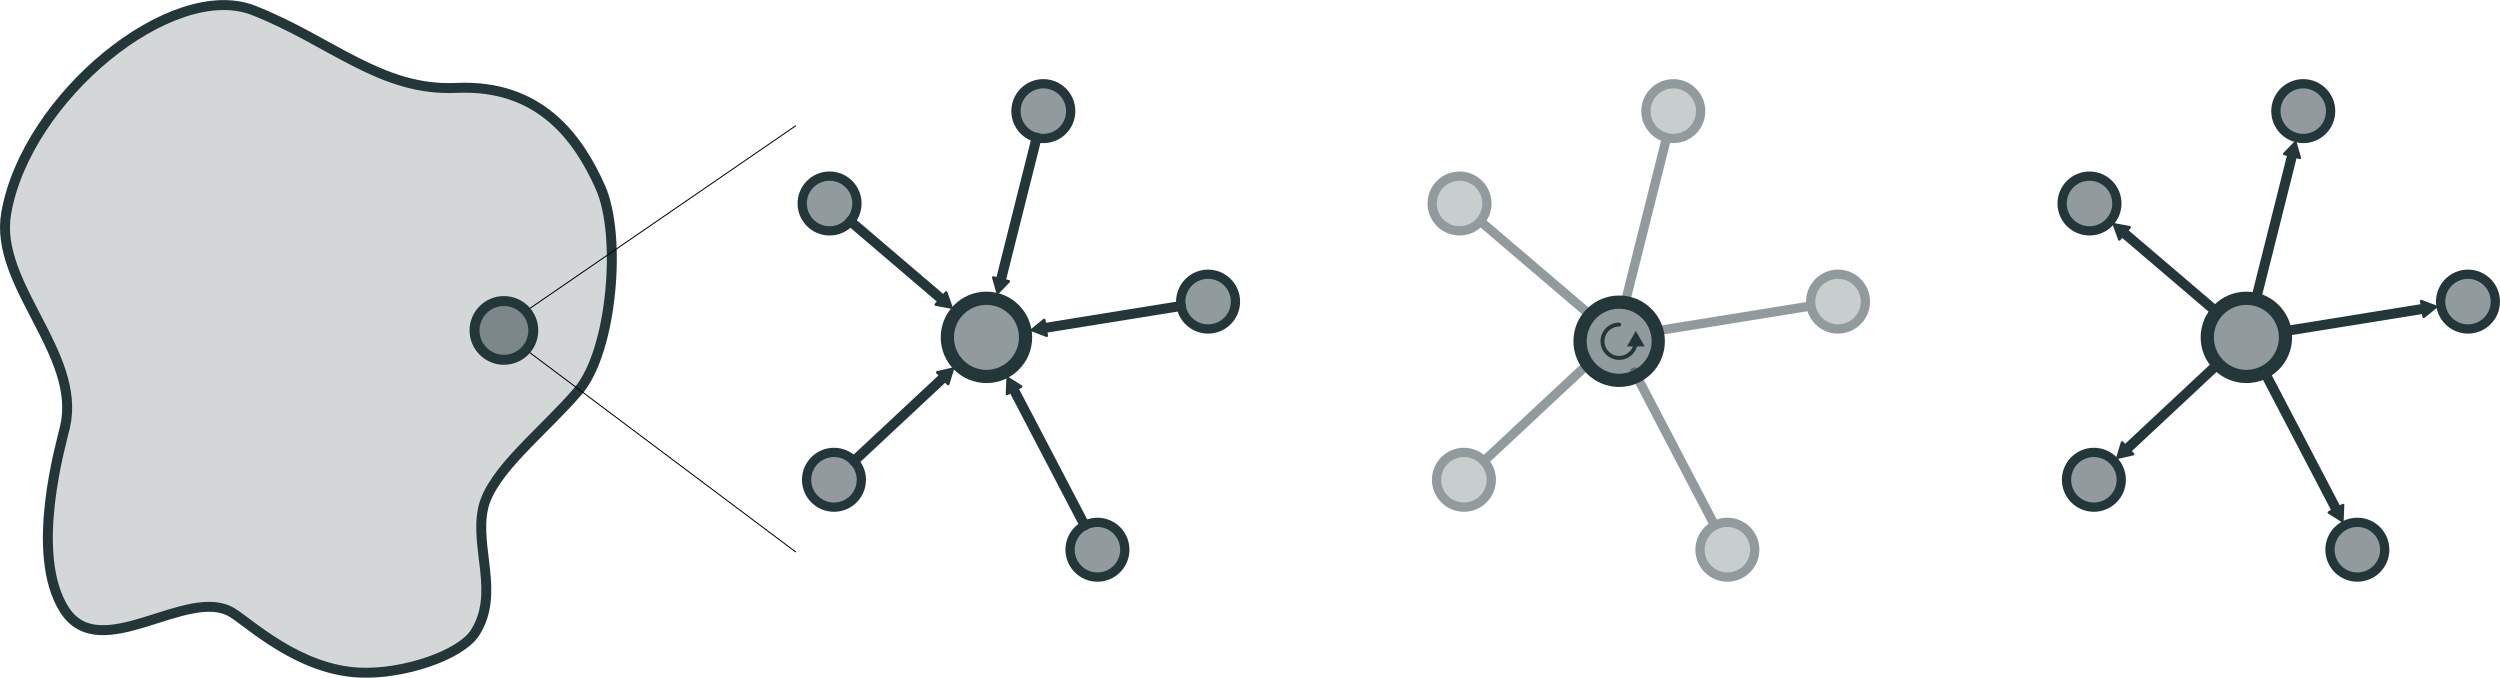
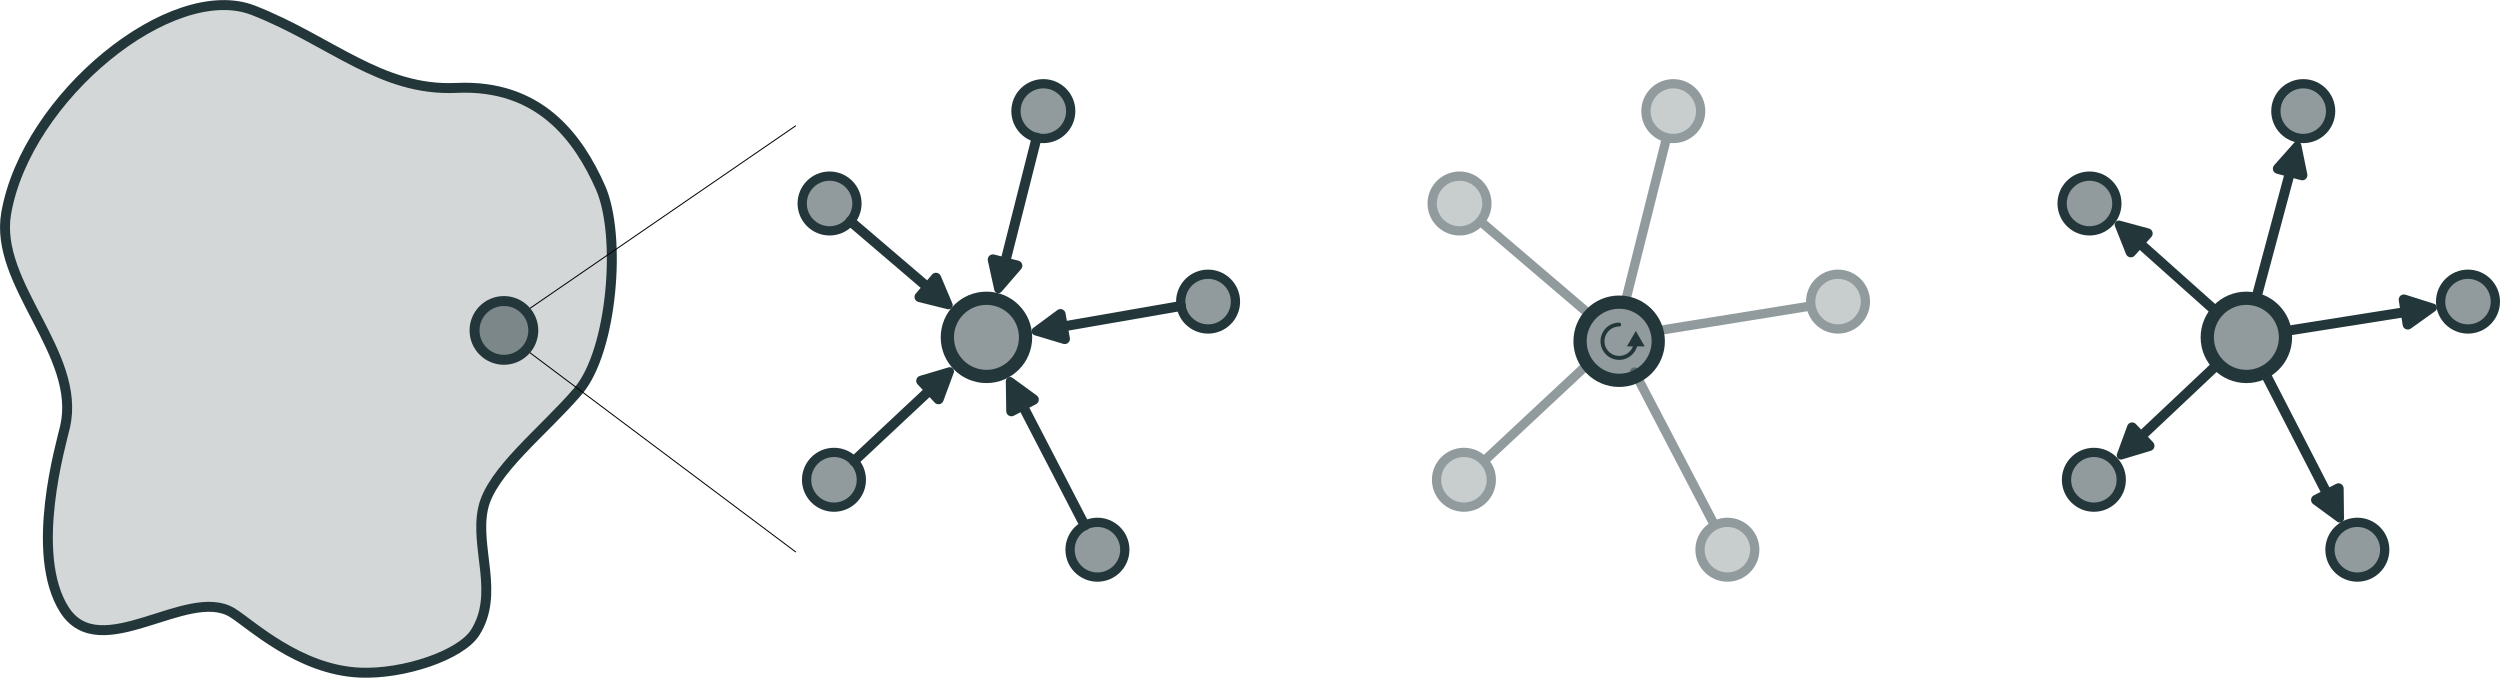
<svg xmlns="http://www.w3.org/2000/svg" width="251.261mm" height="68.115mm" viewBox="0 0 251.261 68.115" version="1.1" id="svg1">
  <defs id="defs1">
+     <marker style="overflow:visible" id="RoundedArrow" refX="0" refY="0" orient="auto-start-reverse" markerWidth="0.6" markerHeight="0.6" viewBox="0 0 1 1" preserveAspectRatio="xMidYMid">
+       <path transform="scale(0.7)" d="m -0.211,-4.106 6.422,3.211 a 1,1 90 0 1 0,1.789 L -0.211,4.106 A 1.236,1.236 31.717 0 1 -2,3 v -6 a 1.236,1.236 148.283 0 1 1.789,-1.106 z" style="fill:context-stroke;fill-rule:evenodd;stroke:none" id="path11" />
+     </marker>
    <linearGradient id="swatch3">
      <stop style="stop-color:#23373b;stop-opacity:1;" offset="0" id="stop3" />
    </linearGradient>
  </defs>
  <g id="layer1" transform="translate(-9.74903,-15.34056)">
    <path style="fill:#23373b;fill-opacity:0.2;stroke:#23373b;stroke-width:1;stroke-linecap:round;stroke-linejoin:round;stroke-dasharray:none;stroke-opacity:1" d="m 35.226,16.383 c 7.762,3.048 12.794,8.147 20.387,7.793 8.323,-0.388 12.23,4.938 14.481,9.994 2.151,4.832 1.207,16.44 -2.242,20.478 -3.448,4.038 -8.758,8.067 -9.555,11.809 -0.849,3.983 1.695,8.553 -0.801,12.468 -1.432,2.246 -7.121,4.204 -11.563,4.018 C 39.765,82.686 34.881,77.998 33.08,76.908 28.574,74.178 19.817,82.274 16.221,76.619 12.625,70.964 15.933,59.8 16.29,58.227 17.962,50.874 9.134,43.912 10.37,36.782 12.395,25.094 27.03,13.164 35.226,16.383 Z" id="path2" />
    <path style="opacity:1;fill:none;fill-opacity:0.2;stroke:#000000;stroke-width:0.1;stroke-linecap:round;stroke-linejoin:round;stroke-dasharray:none;stroke-opacity:1" d="M 62.615,46.602 89.706,27.991" id="path4" />
    <path style="opacity:1;fill:none;fill-opacity:0.2;stroke:#000000;stroke-width:0.1;stroke-linecap:round;stroke-linejoin:round;stroke-dasharray:none;stroke-opacity:1" d="M 62.615,50.495 89.706,70.804" id="path5" />
    <circle style="fill:#23373b;fill-opacity:0.499;stroke:#23373b;stroke-width:1;stroke-linecap:round;stroke-linejoin:round;stroke-dasharray:none;stroke-opacity:1" id="path3" cx="60.395" cy="48.549" r="2.953" />
    <g id="g13" transform="matrix(1.331,0,0,1.331,-43.99052,-15.37142)">
      <circle style="fill:#23373b;fill-opacity:0.499;stroke:#23373b;stroke-width:1;stroke-linecap:round;stroke-linejoin:round;stroke-dasharray:none;stroke-opacity:1" id="path3-5" cx="114.863" cy="48.549" r="2.953" />
      <circle style="fill:#23373b;fill-opacity:0.499;stroke:#23373b;stroke-width:0.7;stroke-linecap:round;stroke-linejoin:round;stroke-dasharray:none;stroke-opacity:1" id="path3-5-2" cx="103.017" cy="38.44" r="2.067" />
      <circle style="fill:#23373b;fill-opacity:0.499;stroke:#23373b;stroke-width:0.7;stroke-linecap:round;stroke-linejoin:round;stroke-dasharray:none;stroke-opacity:1" id="path3-5-2-7" cx="119.158" cy="31.465" r="2.067" />
      <circle style="fill:#23373b;fill-opacity:0.499;stroke:#23373b;stroke-width:0.7;stroke-linecap:round;stroke-linejoin:round;stroke-dasharray:none;stroke-opacity:1" id="path3-5-2-7-6" cx="131.598" cy="45.849" r="2.067" />
      <circle style="fill:#23373b;fill-opacity:0.499;stroke:#23373b;stroke-width:0.7;stroke-linecap:round;stroke-linejoin:round;stroke-dasharray:none;stroke-opacity:1" id="path3-5-2-7-6-6" cx="123.243" cy="64.583" r="2.067" />
      <circle style="fill:#23373b;fill-opacity:0.499;stroke:#23373b;stroke-width:0.7;stroke-linecap:round;stroke-linejoin:round;stroke-dasharray:none;stroke-opacity:1" id="path3-5-2-7-6-6-9" cx="103.349" cy="59.303" r="2.067" />
-       <path style="opacity:1;fill:none;fill-opacity:0.2;stroke:#23373b;stroke-width:0.751;stroke-linecap:round;stroke-linejoin:round;stroke-dasharray:none;stroke-opacity:1" d="m 104.589,39.782 7.101,6.059" id="path6" />
-       <path style="opacity:1;fill:none;fill-opacity:0.2;stroke:#23373b;stroke-width:0.751;stroke-linecap:round;stroke-linejoin:round;stroke-dasharray:none;stroke-opacity:1" d="m 118.654,33.47 -2.776,11.041" id="path7" />
-       <path style="opacity:1;fill:none;fill-opacity:0.2;stroke:#23373b;stroke-width:0.751;stroke-linecap:round;stroke-linejoin:round;stroke-dasharray:none;stroke-opacity:1" d="m 129.557,46.178 -10.581,1.707" id="path8" />
-       <path style="opacity:1;fill:none;fill-opacity:0.2;stroke:#23373b;stroke-width:0.751;stroke-linecap:round;stroke-linejoin:round;stroke-dasharray:none;stroke-opacity:1" d="M 122.286,62.751 116.789,52.234" id="path9" />
-       <path style="opacity:1;fill:none;fill-opacity:0.2;stroke:#23373b;stroke-width:0.751;stroke-linecap:round;stroke-linejoin:round;stroke-dasharray:none;stroke-opacity:1" d="m 104.859,57.892 6.955,-6.496" id="path10" />
-       <path style="opacity:1;fill:#23373b;fill-opacity:1;stroke:#23373b;stroke-width:0.2;stroke-linecap:round;stroke-linejoin:round;stroke-dasharray:none;stroke-opacity:1" id="path11" d="m 116.468,51.62 1.013,0.643 -1.064,0.556 z" />
-       <path style="fill:#23373b;fill-opacity:1;stroke:#23373b;stroke-width:0.2;stroke-linecap:round;stroke-linejoin:round;stroke-dasharray:none;stroke-opacity:1" id="path11-2" d="m 116.468,51.62 1.013,0.643 -1.064,0.556 z" transform="rotate(168.4285,118.1027,50.1704)" />
-       <path style="fill:#23373b;fill-opacity:1;stroke:#23373b;stroke-width:0.2;stroke-linecap:round;stroke-linejoin:round;stroke-dasharray:none;stroke-opacity:1" id="path11-2-7" d="m 116.468,51.62 1.013,0.643 -1.064,0.556 z" transform="rotate(-138.2938,114.8629,48.54596)" />
-       <path style="fill:#23373b;fill-opacity:1;stroke:#23373b;stroke-width:0.2;stroke-linecap:round;stroke-linejoin:round;stroke-dasharray:none;stroke-opacity:1" id="path11-2-2" d="m 116.468,51.62 1.013,0.643 -1.064,0.556 z" transform="rotate(158.0674,114.8594,48.54372)" />
-       <path style="fill:#23373b;fill-opacity:1;stroke:#23373b;stroke-width:0.2;stroke-linecap:round;stroke-linejoin:round;stroke-dasharray:none;stroke-opacity:1" id="path11-2-2-9" d="m 116.468,51.62 1.013,0.643 -1.064,0.556 z" transform="rotate(74.54777,114.8529,48.54671)" />
+       <path style="opacity:1;fill:none;fill-opacity:0.2;stroke:#23373b;stroke-width:0.751;stroke-linecap:round;stroke-linejoin:round;stroke-dasharray:none;stroke-opacity:1;marker-end:url(#RoundedArrow)" d="m 104.589,39.782 6.03,5.153" id="path6" />
+       <path style="opacity:1;fill:none;fill-opacity:0.2;stroke:#23373b;stroke-width:0.751;stroke-linecap:round;stroke-linejoin:round;stroke-dasharray:none;stroke-opacity:1;marker-end:url(#RoundedArrow)" d="m 118.654,33.47 -2.447,9.668" id="path7" />
+       <path style="opacity:1;fill:none;fill-opacity:0.2;stroke:#23373b;stroke-width:0.751;stroke-linecap:round;stroke-linejoin:round;stroke-dasharray:none;stroke-opacity:1;marker-end:url(#RoundedArrow)" d="m 129.557,46.178 -9.181,1.597" id="path8" />
+       <path style="opacity:1;fill:none;fill-opacity:0.2;stroke:#23373b;stroke-width:0.751;stroke-linecap:round;stroke-linejoin:round;stroke-dasharray:none;stroke-opacity:1;marker-end:url(#RoundedArrow)" d="m 122.286,62.751 -4.81,-9.281" id="path9" />
+       <path style="opacity:1;fill:none;fill-opacity:0.2;stroke:#23373b;stroke-width:0.751;stroke-linecap:round;stroke-linejoin:round;stroke-dasharray:none;stroke-opacity:1;marker-end:url(#RoundedArrow)" d="m 104.859,57.892 5.912,-5.535" id="path10" />
    </g>
    <g id="g12" transform="matrix(1.331,0,0,1.331,-51.38116,-14.5508)">
      <circle style="fill:#23373b;fill-opacity:0.499;stroke:#23373b;stroke-width:1;stroke-linecap:round;stroke-linejoin:round;stroke-dasharray:none;stroke-opacity:1" id="path3-5-4" cx="168.191" cy="48.225" r="2.953" />
      <path id="path3-5-2-5" style="opacity:0.5;fill:#23373b;fill-opacity:0.499;stroke:#23373b;stroke-width:0.7;stroke-linecap:round;stroke-linejoin:round;stroke-dasharray:none;stroke-opacity:1" d="M 156.138 35.757 A 2.067 2.067 0 0 0 154.071 37.824 A 2.067 2.067 0 0 0 156.138 39.891 A 2.067 2.067 0 0 0 158.205 37.824 A 2.067 2.067 0 0 0 156.138 35.757 z M 157.711 39.165 L 165.738 46.015 L 157.711 39.165 z " />
      <path id="path3-5-2-7-0" style="opacity:0.5;fill:#23373b;fill-opacity:0.499;stroke:#23373b;stroke-width:0.7;stroke-linecap:round;stroke-linejoin:round;stroke-dasharray:none;stroke-opacity:1" d="M 172.279 28.782 A 2.067 2.067 0 0 0 170.212 30.849 A 2.067 2.067 0 0 0 172.279 32.916 A 2.067 2.067 0 0 0 174.346 30.849 A 2.067 2.067 0 0 0 172.279 28.782 z M 171.775 32.853 L 168.704 45.068 L 171.775 32.853 z " />
      <path id="path3-5-2-7-6-3" style="opacity:0.5;fill:#23373b;fill-opacity:0.499;stroke:#23373b;stroke-width:0.7;stroke-linecap:round;stroke-linejoin:round;stroke-dasharray:none;stroke-opacity:1" d="M 184.719 43.165 A 2.067 2.067 0 0 0 182.652 45.232 A 2.067 2.067 0 0 0 184.719 47.299 A 2.067 2.067 0 0 0 186.786 45.232 A 2.067 2.067 0 0 0 184.719 43.165 z M 182.678 45.562 L 170.9 47.462 L 182.678 45.562 z " />
      <path id="path3-5-2-7-6-6-6" style="opacity:0.5;fill:#23373b;fill-opacity:0.499;stroke:#23373b;stroke-width:0.7;stroke-linecap:round;stroke-linejoin:round;stroke-dasharray:none;stroke-opacity:1" d="M 169.352 50.549 L 175.407 62.134 L 169.352 50.549 z M 176.364 61.899 A 2.067 2.067 0 0 0 174.297 63.966 A 2.067 2.067 0 0 0 176.364 66.033 A 2.067 2.067 0 0 0 178.431 63.966 A 2.067 2.067 0 0 0 176.364 61.899 z " />
      <path id="path3-5-2-7-6-6-9-1" style="opacity:0.5;fill:#23373b;fill-opacity:0.499;stroke:#23373b;stroke-width:0.7;stroke-linecap:round;stroke-linejoin:round;stroke-dasharray:none;stroke-opacity:1" d="M 165.826 49.948 L 157.98 57.275 L 165.826 49.948 z M 156.47 56.619 A 2.067 2.067 0 0 0 154.403 58.686 A 2.067 2.067 0 0 0 156.47 60.753 A 2.067 2.067 0 0 0 158.537 58.686 A 2.067 2.067 0 0 0 156.47 56.619 z " />
    </g>
    <g id="g11" transform="matrix(1.331,0,0,1.331,-43.99052,-13.8341)">
      <circle style="fill:#23373b;fill-opacity:0.499;stroke:#23373b;stroke-width:1;stroke-linecap:round;stroke-linejoin:round;stroke-dasharray:none;stroke-opacity:1" id="path3-5-4-6" cx="210" cy="47.394" r="2.953" />
      <circle style="fill:#23373b;fill-opacity:0.499;stroke:#23373b;stroke-width:0.7;stroke-linecap:round;stroke-linejoin:round;stroke-dasharray:none;stroke-opacity:1" id="path3-5-2-5-9" cx="198.154" cy="37.285" r="2.067" />
      <circle style="fill:#23373b;fill-opacity:0.499;stroke:#23373b;stroke-width:0.7;stroke-linecap:round;stroke-linejoin:round;stroke-dasharray:none;stroke-opacity:1" id="path3-5-2-7-0-3" cx="214.295" cy="30.31" r="2.067" />
      <circle style="fill:#23373b;fill-opacity:0.499;stroke:#23373b;stroke-width:0.7;stroke-linecap:round;stroke-linejoin:round;stroke-dasharray:none;stroke-opacity:1" id="path3-5-2-7-6-3-7" cx="226.734" cy="44.694" r="2.067" />
      <circle style="fill:#23373b;fill-opacity:0.499;stroke:#23373b;stroke-width:0.7;stroke-linecap:round;stroke-linejoin:round;stroke-dasharray:none;stroke-opacity:1" id="path3-5-2-7-6-6-6-4" cx="218.38" cy="63.428" r="2.067" />
      <circle style="fill:#23373b;fill-opacity:0.499;stroke:#23373b;stroke-width:0.7;stroke-linecap:round;stroke-linejoin:round;stroke-dasharray:none;stroke-opacity:1" id="path3-5-2-7-6-6-9-1-5" cx="198.485" cy="58.148" r="2.067" />
-       <path style="fill:none;fill-opacity:0.2;stroke:#23373b;stroke-width:0.751;stroke-linecap:round;stroke-linejoin:round;stroke-dasharray:none;stroke-opacity:1" d="m 200.53,39.313 7.224,6.164" id="path6-0-2" />
-       <path style="fill:none;fill-opacity:0.2;stroke:#23373b;stroke-width:0.751;stroke-linecap:round;stroke-linejoin:round;stroke-dasharray:none;stroke-opacity:1" d="m 213.531,33.349 -2.811,11.181" id="path7-6-5" />
-       <path style="fill:none;fill-opacity:0.2;stroke:#23373b;stroke-width:0.751;stroke-linecap:round;stroke-linejoin:round;stroke-dasharray:none;stroke-opacity:1" d="M 223.639,45.193 212.915,46.923" id="path8-3-4" />
-       <path style="fill:none;fill-opacity:0.2;stroke:#23373b;stroke-width:0.751;stroke-linecap:round;stroke-linejoin:round;stroke-dasharray:none;stroke-opacity:1" d="m 216.926,60.645 -5.558,-10.635" id="path9-2-7" />
-       <path style="fill:none;fill-opacity:0.2;stroke:#23373b;stroke-width:0.751;stroke-linecap:round;stroke-linejoin:round;stroke-dasharray:none;stroke-opacity:1" d="m 200.775,56.009 7.066,-6.6" id="path10-0-4" />
-       <path style="fill:#23373b;fill-opacity:1;stroke:#23373b;stroke-width:0.2;stroke-linecap:round;stroke-linejoin:round;stroke-dasharray:none;stroke-opacity:1" id="path11-6-4" d="m 116.468,51.62 1.013,0.643 -1.064,0.556 z" transform="rotate(60,159.5731,143.1603)" />
-       <path style="fill:#23373b;fill-opacity:1;stroke:#23373b;stroke-width:0.2;stroke-linecap:round;stroke-linejoin:round;stroke-dasharray:none;stroke-opacity:1" id="path11-2-1-3" d="m 116.468,51.62 1.013,0.643 -1.064,0.556 z" transform="rotate(-131.5714,168.6312,24.68751)" />
-       <path style="fill:#23373b;fill-opacity:1;stroke:#23373b;stroke-width:0.2;stroke-linecap:round;stroke-linejoin:round;stroke-dasharray:none;stroke-opacity:1" id="path11-2-7-5-0" d="m 116.468,51.62 1.013,0.643 -1.064,0.556 z" transform="rotate(-78.29475,153.5606,-16.62857)" />
-       <path style="fill:#23373b;fill-opacity:1;stroke:#23373b;stroke-width:0.2;stroke-linecap:round;stroke-linejoin:round;stroke-dasharray:none;stroke-opacity:1" id="path11-2-2-5-7" d="m 116.468,51.62 1.013,0.643 -1.064,0.556 z" transform="rotate(98.06658,164.2693,82.12814)" />
-       <path style="fill:#23373b;fill-opacity:1;stroke:#23373b;stroke-width:0.2;stroke-linecap:round;stroke-linejoin:round;stroke-dasharray:none;stroke-opacity:1" id="path11-2-2-9-4-8" d="m 116.468,51.62 1.013,0.643 -1.064,0.556 z" transform="rotate(14.54859,143.9974,383.0992)" />
+       <path style="fill:none;fill-opacity:0.2;stroke:#23373b;stroke-width:0.751;stroke-linecap:round;stroke-linejoin:round;stroke-dasharray:none;stroke-opacity:1;marker-start:url(#RoundedArrow)" d="m 201.726,40.096 6.028,5.38" id="path6-0-2" />
+       <path style="fill:none;fill-opacity:0.2;stroke:#23373b;stroke-width:0.751;stroke-linecap:round;stroke-linejoin:round;stroke-dasharray:none;stroke-opacity:1;marker-start:url(#RoundedArrow)" d="m 213.366,34.668 -2.646,9.861" id="path7-6-5" />
+       <path style="fill:none;fill-opacity:0.2;stroke:#23373b;stroke-width:0.751;stroke-linecap:round;stroke-linejoin:round;stroke-dasharray:none;stroke-opacity:1;marker-start:url(#RoundedArrow)" d="m 222.279,45.441 -9.363,1.483" id="path8-3-4" />
+       <path style="fill:none;fill-opacity:0.2;stroke:#23373b;stroke-width:0.751;stroke-linecap:round;stroke-linejoin:round;stroke-dasharray:none;stroke-opacity:1;marker-start:url(#RoundedArrow)" d="m 216.225,59.45 -4.857,-9.439" id="path9-2-7" />
+       <path style="fill:none;fill-opacity:0.2;stroke:#23373b;stroke-width:0.751;stroke-linecap:round;stroke-linejoin:round;stroke-dasharray:none;stroke-opacity:1;marker-start:url(#RoundedArrow)" d="m 201.848,55.06 5.994,-5.651" id="path10-0-4" />
    </g>
    <path id="path14" style="opacity:1;fill:none;stroke:#23373b;stroke-width:0.399;stroke-linecap:round;stroke-linejoin:round;stroke-dasharray:none" d="m 174.155,49.637 c 0,0.925 -0.75,1.674 -1.674,1.674 -0.925,1e-6 -1.674,-0.75 -1.674,-1.674 0,-0.925 0.75,-1.674 1.674,-1.674" />
    <path style="opacity:1;fill:#23373b;stroke-width:0.3;stroke-linecap:round;stroke-linejoin:round" id="path1" d="m 582.602,125.668 2.54,4.4 -5.08,0 z" transform="matrix(0.3521604,0,0,0.3521604,-31.01456,4.348722)" />
  </g>
</svg>
